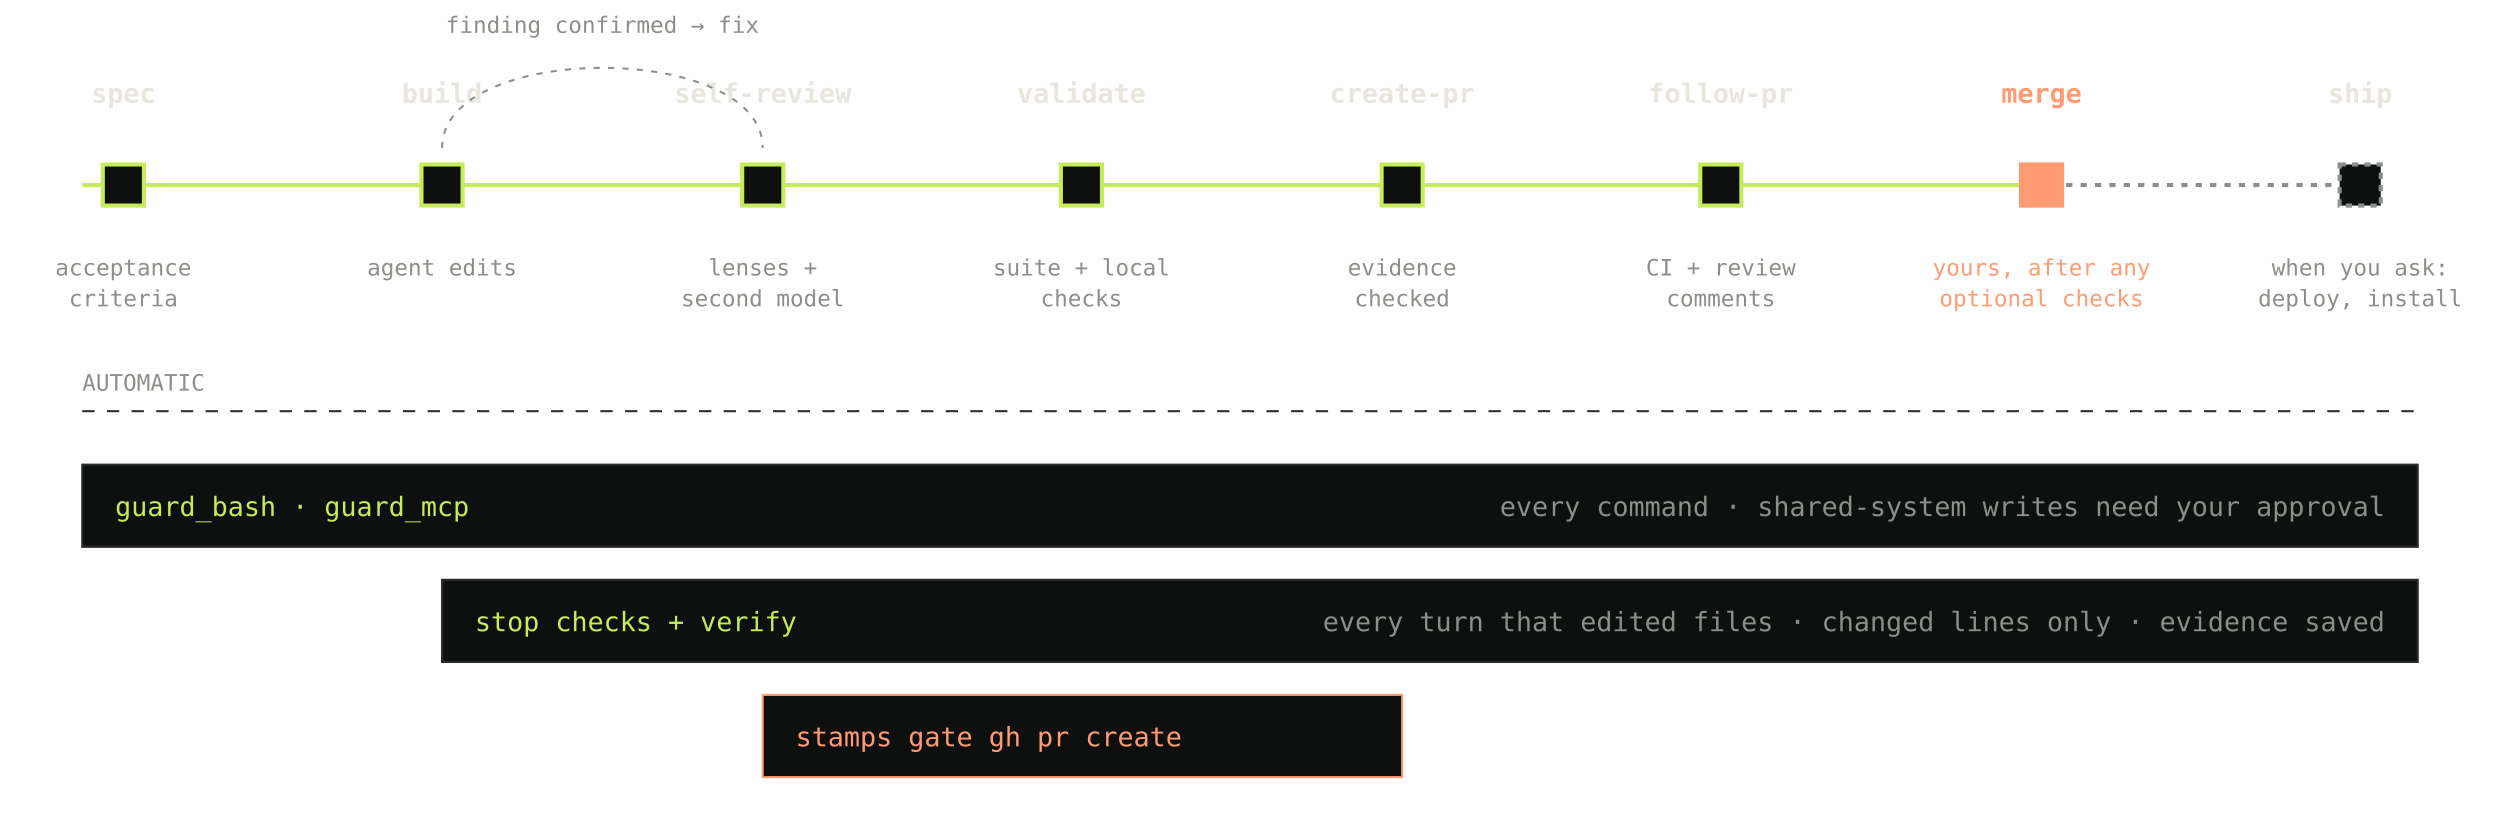
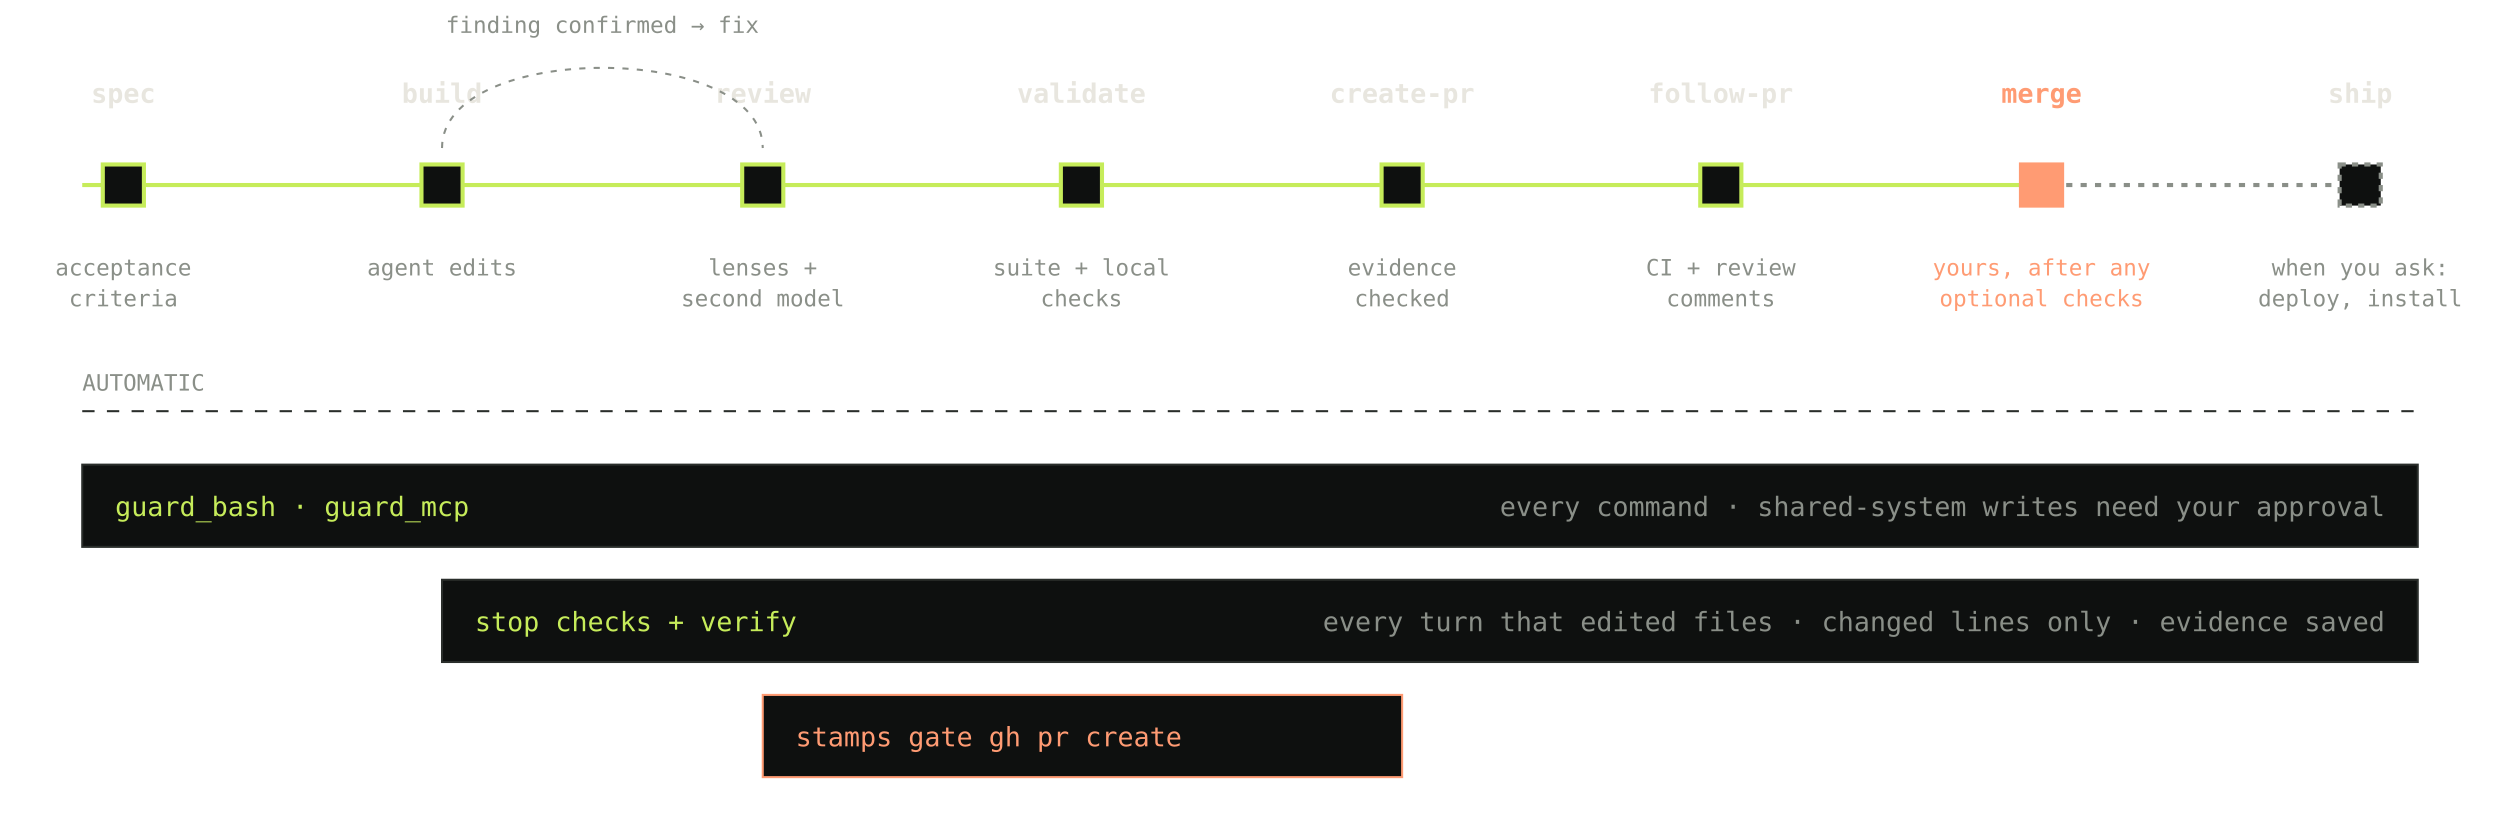
- <svg class="only-wide" viewBox="0 0 1216 400" role="img" aria-label="The flow: spec, build, self-review, validate, create-pr, follow-pr, merge by you after any optional checks (the flow ends here), then ship, only when you ask. Guards run on every command, checks at every turn, and stamps gate the pull request.">
+ <svg class="only-wide" viewBox="0 0 1216 400" role="img" aria-label="The flow: spec, build, review, validate, create-pr, follow-pr, merge by you after any optional checks (the flow ends here), then ship, only when you ask. Guards run on every command, checks at every turn, and stamps gate the pull request.">
  <g font-family="JetBrains Mono, monospace" font-size="13" fill="#E8E6DF">
    <line x1="40" y1="90" x2="993" y2="90" stroke="#C6EC5A" stroke-width="2" />
    <line x1="1005" y1="90" x2="1136" y2="90" stroke="#8A8F88" stroke-width="2" stroke-dasharray="3 4" />
    <g>
      <rect x="50" y="80" width="20" height="20" fill="#0E100F" stroke="#C6EC5A" stroke-width="2" />
      <text x="60" y="50" text-anchor="middle" font-weight="700">spec</text>
      <text x="60" y="134" text-anchor="middle" font-size="11" fill="#8A8F88">acceptance</text>
      <text x="60" y="149" text-anchor="middle" font-size="11" fill="#8A8F88">criteria</text>
    </g>
    <g>
      <rect x="205" y="80" width="20" height="20" fill="#0E100F" stroke="#C6EC5A" stroke-width="2" />
      <text x="215" y="50" text-anchor="middle" font-weight="700">build</text>
      <text x="215" y="134" text-anchor="middle" font-size="11" fill="#8A8F88">agent edits</text>
    </g>
    <g>
      <rect x="361" y="80" width="20" height="20" fill="#0E100F" stroke="#C6EC5A" stroke-width="2" />
-       <text x="371" y="50" text-anchor="middle" font-weight="700">self-review</text>
+       <text x="371" y="50" text-anchor="middle" font-weight="700">review</text>
      <text x="371" y="134" text-anchor="middle" font-size="11" fill="#8A8F88">lenses +</text>
      <text x="371" y="149" text-anchor="middle" font-size="11" fill="#8A8F88">second model</text>
    </g>
    <g>
      <rect x="516" y="80" width="20" height="20" fill="#0E100F" stroke="#C6EC5A" stroke-width="2" />
      <text x="526" y="50" text-anchor="middle" font-weight="700">validate</text>
      <text x="526" y="134" text-anchor="middle" font-size="11" fill="#8A8F88">suite + local</text>
      <text x="526" y="149" text-anchor="middle" font-size="11" fill="#8A8F88">checks</text>
    </g>
    <g>
      <rect x="672" y="80" width="20" height="20" fill="#0E100F" stroke="#C6EC5A" stroke-width="2" />
      <text x="682" y="50" text-anchor="middle" font-weight="700">create-pr</text>
      <text x="682" y="134" text-anchor="middle" font-size="11" fill="#8A8F88">evidence</text>
      <text x="682" y="149" text-anchor="middle" font-size="11" fill="#8A8F88">checked</text>
    </g>
    <g>
      <rect x="827" y="80" width="20" height="20" fill="#0E100F" stroke="#C6EC5A" stroke-width="2" />
      <text x="837" y="50" text-anchor="middle" font-weight="700">follow-pr</text>
      <text x="837" y="134" text-anchor="middle" font-size="11" fill="#8A8F88">CI + review</text>
      <text x="837" y="149" text-anchor="middle" font-size="11" fill="#8A8F88">comments</text>
    </g>
    <g>
      <rect x="983" y="80" width="20" height="20" fill="#FF9B73" stroke="#FF9B73" stroke-width="2" />
      <text x="993" y="50" text-anchor="middle" font-weight="700" fill="#FF9B73">merge</text>
      <text x="993" y="134" text-anchor="middle" font-size="11" fill="#FF9B73">yours, after any</text>
      <text x="993" y="149" text-anchor="middle" font-size="11" fill="#FF9B73">optional checks</text>
    </g>
    <g>
      <rect x="1138" y="80" width="20" height="20" fill="#0E100F" stroke="#8A8F88" stroke-width="2" stroke-dasharray="3 3" />
      <text x="1148" y="50" text-anchor="middle" font-weight="700">ship</text>
      <text x="1148" y="134" text-anchor="middle" font-size="11" fill="#8A8F88">when you ask:</text>
      <text x="1148" y="149" text-anchor="middle" font-size="11" fill="#8A8F88">deploy, install</text>
    </g>
    <path d="M215 72 C 215 20, 371 20, 371 72" stroke="#8A8F88" fill="none" stroke-dasharray="3 4" />
    <text x="293" y="16" text-anchor="middle" font-size="11" fill="#8A8F88">finding confirmed → fix</text>
    <line x1="40" y1="200" x2="1176" y2="200" stroke="#2A2E2B" stroke-dasharray="6 6" />
    <text x="40" y="190" font-size="11" fill="#8A8F88">AUTOMATIC</text>
    <rect x="40" y="226" width="1136" height="40" fill="#0E100F" stroke="#2A2E2B" />
    <text x="56" y="251" fill="#C6EC5A">guard_bash · guard_mcp</text>
    <text x="1160" y="251" text-anchor="end" fill="#8A8F88">every command · shared-system writes need your approval</text>
    <rect x="215" y="282" width="961" height="40" fill="#0E100F" stroke="#2A2E2B" />
    <text x="231" y="307" fill="#C6EC5A">stop checks + verify</text>
    <text x="1160" y="307" text-anchor="end" fill="#8A8F88">every turn that edited files · changed lines only · evidence saved</text>
    <rect x="371" y="338" width="311" height="40" fill="#0E100F" stroke="#FF9B73" />
    <text x="387" y="363" fill="#FF9B73">stamps gate gh pr create</text>
  </g>
</svg>
